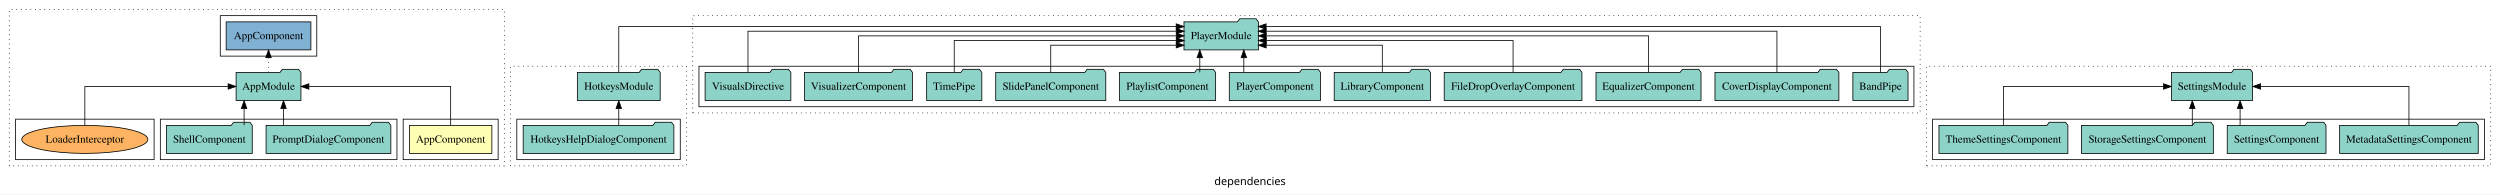
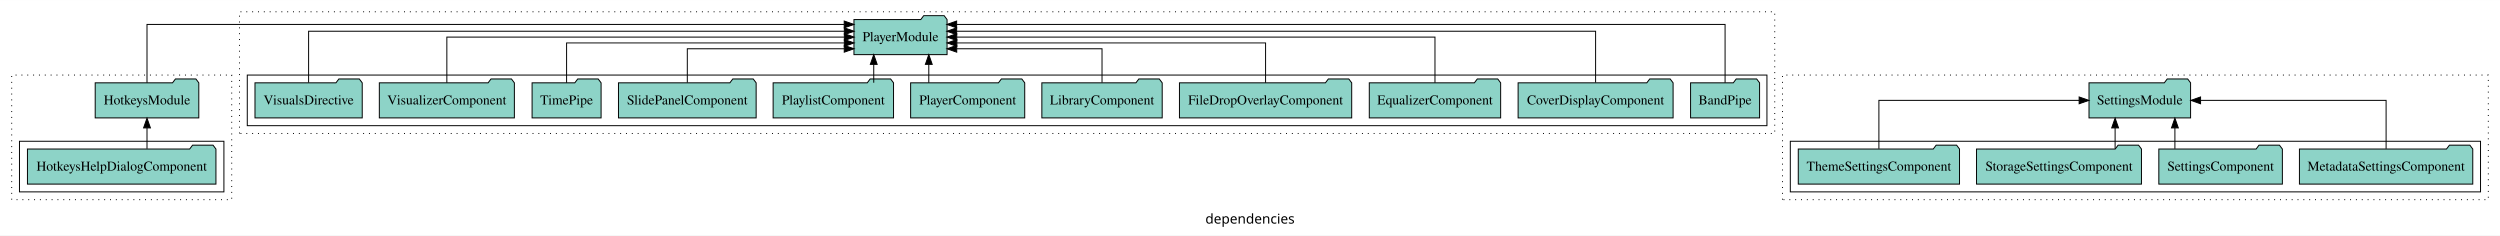
- <svg xmlns="http://www.w3.org/2000/svg" width="3212pt" height="250pt" viewBox="0.00 0.00 3212.00 249.80">
-   <g id="graph0" class="graph" transform="scale(1 1) rotate(0) translate(4 245.8)">
-     <polygon fill="white" stroke="transparent" points="-4,4 -4,-245.8 3208,-245.8 3208,4 -4,4" />
-     <text text-anchor="middle" x="1602" y="-8.2" font-family="sans-serif" font-size="14.00">dependencies</text>
+ <svg xmlns="http://www.w3.org/2000/svg" width="2568pt" height="242pt" viewBox="0.00 0.00 2568.00 241.80">
+   <g id="graph0" class="graph" transform="scale(1 1) rotate(0) translate(4 237.8)">
+     <polygon fill="white" stroke="transparent" points="-4,4 -4,-237.8 2564,-237.8 2564,4 -4,4" />
+     <text text-anchor="middle" x="1280" y="-8.2" font-family="sans-serif" font-size="14.00">dependencies</text>
    <g id="clust1" class="cluster">
-       <polygon fill="none" stroke="black" stroke-dasharray="1,5" points="8,-32.8 8,-233.8 644,-233.8 644,-32.8 8,-32.8" />
+       <polygon fill="none" stroke="black" stroke-dasharray="1,5" points="8,-32.8 8,-160.8 234,-160.8 234,-32.8 8,-32.8" />
    </g>
-     <g id="clust2" class="cluster">
-       <polygon fill="none" stroke="black" points="514,-40.8 514,-92.8 636,-92.8 636,-40.8 514,-40.8" />
-     </g>
-     <g id="clust4" class="cluster">
-       <polygon fill="none" stroke="black" points="202,-40.8 202,-92.8 506,-92.8 506,-40.8 202,-40.8" />
-     </g>
-     <g id="clust6" class="cluster">
-       <polygon fill="none" stroke="black" points="279,-173.8 279,-225.8 403,-225.8 403,-173.8 279,-173.8" />
+     <g id="clust3" class="cluster">
+       <polygon fill="none" stroke="black" points="16,-40.8 16,-92.8 226,-92.8 226,-40.8 16,-40.8" />
    </g>
    <g id="clust7" class="cluster">
-       <polygon fill="none" stroke="black" points="16,-40.8 16,-92.8 194,-92.8 194,-40.8 16,-40.8" />
+       <polygon fill="none" stroke="black" stroke-dasharray="1,5" points="242,-100.8 242,-225.8 1819,-225.8 1819,-100.8 242,-100.8" />
    </g>
-     <g id="clust8" class="cluster">
-       <polygon fill="none" stroke="black" stroke-dasharray="1,5" points="652,-32.8 652,-160.8 878,-160.8 878,-32.8 652,-32.8" />
+     <g id="clust9" class="cluster">
+       <polygon fill="none" stroke="black" points="250,-108.8 250,-160.8 1811,-160.8 1811,-108.8 250,-108.8" />
    </g>
-     <g id="clust10" class="cluster">
-       <polygon fill="none" stroke="black" points="660,-40.8 660,-92.8 870,-92.8 870,-40.8 660,-40.8" />
+     <g id="clust13" class="cluster">
+       <polygon fill="none" stroke="black" stroke-dasharray="1,5" points="1827,-32.8 1827,-160.8 2552,-160.8 2552,-32.8 1827,-32.8" />
    </g>
-     <g id="clust14" class="cluster">
-       <polygon fill="none" stroke="black" stroke-dasharray="1,5" points="886,-100.8 886,-225.8 2463,-225.8 2463,-100.8 886,-100.8" />
-     </g>
-     <g id="clust16" class="cluster">
-       <polygon fill="none" stroke="black" points="894,-108.8 894,-160.8 2455,-160.8 2455,-108.8 894,-108.8" />
-     </g>
-     <g id="clust20" class="cluster">
-       <polygon fill="none" stroke="black" stroke-dasharray="1,5" points="2471,-32.8 2471,-160.8 3196,-160.8 3196,-32.8 2471,-32.8" />
-     </g>
-     <g id="clust22" class="cluster">
-       <polygon fill="none" stroke="black" points="2479,-40.8 2479,-92.8 3188,-92.8 3188,-40.8 2479,-40.8" />
+     <g id="clust15" class="cluster">
+       <polygon fill="none" stroke="black" points="1835,-40.8 1835,-92.8 2544,-92.8 2544,-40.8 1835,-40.8" />
    </g>
    <g id="node1" class="node">
-       <polygon fill="#ffffb3" stroke="black" points="627.94,-84.8 522.06,-84.8 522.06,-48.8 627.94,-48.8 627.94,-84.8" />
-       <text text-anchor="middle" x="575" y="-62.6" font-family="Times,serif" font-size="14.00">AppComponent</text>
+       <polygon fill="#8dd3c7" stroke="black" points="217.81,-84.8 214.81,-88.8 193.81,-88.8 190.81,-84.8 24.19,-84.8 24.19,-48.8 217.81,-48.8 217.81,-84.8" />
+       <text text-anchor="middle" x="121" y="-62.6" font-family="Times,serif" font-size="14.00">HotkeysHelpDialogComponent</text>
    </g>
    <g id="node2" class="node">
-       <polygon fill="#8dd3c7" stroke="black" points="382.66,-152.8 379.66,-156.8 358.66,-156.8 355.66,-152.8 299.34,-152.8 299.34,-116.8 382.66,-116.8 382.66,-152.8" />
-       <text text-anchor="middle" x="341" y="-130.6" font-family="Times,serif" font-size="14.00">AppModule</text>
+       <polygon fill="#8dd3c7" stroke="black" points="200.21,-152.8 197.21,-156.8 176.21,-156.8 173.21,-152.8 93.79,-152.8 93.79,-116.8 200.21,-116.8 200.21,-152.8" />
+       <text text-anchor="middle" x="147" y="-130.6" font-family="Times,serif" font-size="14.00">HotkeysModule</text>
    </g>
    <g id="edge1" class="edge">
-       <path fill="none" stroke="black" d="M575,-85.02C575,-105.17 575,-134.8 575,-134.8 575,-134.8 392.83,-134.8 392.83,-134.8" />
-       <polygon fill="black" stroke="black" points="392.83,-131.3 382.83,-134.8 392.83,-138.3 392.83,-131.3" />
+       <path fill="none" stroke="black" d="M147,-85.02C147,-85.02 147,-106.53 147,-106.53" />
+       <polygon fill="black" stroke="black" points="143.5,-106.53 147,-116.53 150.5,-106.53 143.5,-106.53" />
+     </g>
+     <g id="node14" class="node">
+       <polygon fill="#8dd3c7" stroke="black" points="968.82,-217.8 965.82,-221.8 944.82,-221.8 941.82,-217.8 873.18,-217.8 873.18,-181.8 968.82,-181.8 968.82,-217.8" />
+       <text text-anchor="middle" x="921" y="-195.6" font-family="Times,serif" font-size="14.00">PlayerModule</text>
+     </g>
+     <g id="edge6" class="edge">
+       <path fill="none" stroke="black" d="M147,-152.89C147,-175.93 147,-212.8 147,-212.8 147,-212.8 863.17,-212.8 863.17,-212.8" />
+       <polygon fill="black" stroke="black" points="863.17,-216.3 873.17,-212.8 863.17,-209.3 863.17,-216.3" />
+     </g>
+     <g id="node3" class="node">
+       <polygon fill="#8dd3c7" stroke="black" points="1803.44,-152.8 1800.44,-156.8 1779.44,-156.8 1776.44,-152.8 1732.56,-152.8 1732.56,-116.8 1803.44,-116.8 1803.44,-152.8" />
+       <text text-anchor="middle" x="1768" y="-130.6" font-family="Times,serif" font-size="14.00">BandPipe</text>
+     </g>
+     <g id="edge2" class="edge">
+       <path fill="none" stroke="black" d="M1768,-152.89C1768,-175.93 1768,-212.8 1768,-212.8 1768,-212.8 978.66,-212.8 978.66,-212.8" />
+       <polygon fill="black" stroke="black" points="978.66,-209.3 968.66,-212.8 978.66,-216.3 978.66,-209.3" />
+     </g>
+     <g id="node4" class="node">
+       <polygon fill="#8dd3c7" stroke="black" points="1714.6,-152.8 1711.6,-156.8 1690.6,-156.8 1687.6,-152.8 1555.4,-152.8 1555.4,-116.8 1714.6,-116.8 1714.6,-152.8" />
+       <text text-anchor="middle" x="1635" y="-130.6" font-family="Times,serif" font-size="14.00">CoverDisplayComponent</text>
+     </g>
+     <g id="edge3" class="edge">
+       <path fill="none" stroke="black" d="M1635,-153.08C1635,-174.12 1635,-205.8 1635,-205.8 1635,-205.8 978.68,-205.8 978.68,-205.8" />
+       <polygon fill="black" stroke="black" points="978.68,-202.3 968.68,-205.8 978.68,-209.3 978.68,-202.3" />
    </g>
    <g id="node5" class="node">
-       <polygon fill="#80b1d3" stroke="black" points="395.44,-217.8 286.56,-217.8 286.56,-181.8 395.44,-181.8 395.44,-217.8" />
-       <text text-anchor="middle" x="341" y="-195.6" font-family="Times,serif" font-size="14.00">AppComponent </text>
+       <polygon fill="#8dd3c7" stroke="black" points="1537.47,-152.8 1534.47,-156.8 1513.47,-156.8 1510.47,-152.8 1402.53,-152.8 1402.53,-116.8 1537.47,-116.8 1537.47,-152.8" />
+       <text text-anchor="middle" x="1470" y="-130.6" font-family="Times,serif" font-size="14.00">EqualizerComponent</text>
    </g>
    <g id="edge4" class="edge">
-       <path fill="none" stroke="black" stroke-dasharray="1,5" d="M341,-152.91C341,-152.91 341,-171.79 341,-171.79" />
-       <polygon fill="black" stroke="black" points="337.5,-171.79 341,-181.79 344.5,-171.79 337.5,-171.79" />
-     </g>
-     <g id="node3" class="node">
-       <polygon fill="#8dd3c7" stroke="black" points="498.16,-84.8 495.16,-88.8 474.16,-88.8 471.16,-84.8 337.84,-84.8 337.84,-48.8 498.16,-48.8 498.16,-84.8" />
-       <text text-anchor="middle" x="418" y="-62.6" font-family="Times,serif" font-size="14.00">PromptDialogComponent</text>
-     </g>
-     <g id="edge2" class="edge">
-       <path fill="none" stroke="black" d="M360.25,-85.02C360.25,-85.02 360.25,-106.53 360.25,-106.53" />
-       <polygon fill="black" stroke="black" points="356.75,-106.53 360.25,-116.53 363.75,-106.53 356.75,-106.53" />
-     </g>
-     <g id="node4" class="node">
-       <polygon fill="#8dd3c7" stroke="black" points="320.11,-84.8 317.11,-88.8 296.11,-88.8 293.11,-84.8 209.89,-84.8 209.89,-48.8 320.11,-48.8 320.11,-84.8" />
-       <text text-anchor="middle" x="265" y="-62.6" font-family="Times,serif" font-size="14.00">ShellComponent</text>
-     </g>
-     <g id="edge3" class="edge">
-       <path fill="none" stroke="black" d="M309.61,-85.02C309.61,-85.02 309.61,-106.53 309.61,-106.53" />
-       <polygon fill="black" stroke="black" points="306.11,-106.53 309.61,-116.53 313.11,-106.53 306.11,-106.53" />
+       <path fill="none" stroke="black" d="M1470,-152.91C1470,-172.14 1470,-199.8 1470,-199.8 1470,-199.8 978.76,-199.8 978.76,-199.8" />
+       <polygon fill="black" stroke="black" points="978.76,-196.3 968.76,-199.8 978.76,-203.3 978.76,-196.3" />
    </g>
    <g id="node6" class="node">
-       <ellipse fill="#fdb462" stroke="black" cx="105" cy="-66.8" rx="80.98" ry="18" />
-       <text text-anchor="middle" x="105" y="-62.6" font-family="Times,serif" font-size="14.00">LoaderInterceptor</text>
+       <polygon fill="#8dd3c7" stroke="black" points="1384.47,-152.8 1381.47,-156.8 1360.47,-156.8 1357.47,-152.8 1207.53,-152.8 1207.53,-116.8 1384.47,-116.8 1384.47,-152.8" />
+       <text text-anchor="middle" x="1296" y="-130.6" font-family="Times,serif" font-size="14.00">FileDropOverlayComponent</text>
    </g>
    <g id="edge5" class="edge">
-       <path fill="none" stroke="black" d="M105,-85.02C105,-105.17 105,-134.8 105,-134.8 105,-134.8 289.08,-134.8 289.08,-134.8" />
-       <polygon fill="black" stroke="black" points="289.08,-138.3 299.08,-134.8 289.08,-131.3 289.08,-138.3" />
+       <path fill="none" stroke="black" d="M1296,-152.82C1296,-170.17 1296,-193.8 1296,-193.8 1296,-193.8 978.87,-193.8 978.87,-193.8" />
+       <polygon fill="black" stroke="black" points="978.87,-190.3 968.87,-193.8 978.87,-197.3 978.87,-190.3" />
    </g>
    <g id="node7" class="node">
-       <polygon fill="#8dd3c7" stroke="black" points="861.81,-84.8 858.81,-88.8 837.81,-88.8 834.81,-84.8 668.19,-84.8 668.19,-48.8 861.81,-48.8 861.81,-84.8" />
-       <text text-anchor="middle" x="765" y="-62.6" font-family="Times,serif" font-size="14.00">HotkeysHelpDialogComponent</text>
+       <polygon fill="#8dd3c7" stroke="black" points="1189.81,-152.8 1186.81,-156.8 1165.81,-156.8 1162.81,-152.8 1066.19,-152.8 1066.19,-116.8 1189.81,-116.8 1189.81,-152.8" />
+       <text text-anchor="middle" x="1128" y="-130.6" font-family="Times,serif" font-size="14.00">LibraryComponent</text>
+     </g>
+     <g id="edge7" class="edge">
+       <path fill="none" stroke="black" d="M1128,-153.04C1128,-168.37 1128,-187.8 1128,-187.8 1128,-187.8 978.75,-187.8 978.75,-187.8" />
+       <polygon fill="black" stroke="black" points="978.75,-184.3 968.75,-187.8 978.75,-191.3 978.75,-184.3" />
    </g>
    <g id="node8" class="node">
-       <polygon fill="#8dd3c7" stroke="black" points="844.21,-152.8 841.21,-156.8 820.21,-156.8 817.21,-152.8 737.79,-152.8 737.79,-116.8 844.21,-116.8 844.21,-152.8" />
-       <text text-anchor="middle" x="791" y="-130.6" font-family="Times,serif" font-size="14.00">HotkeysModule</text>
+       <polygon fill="#8dd3c7" stroke="black" points="1048.6,-152.8 1045.6,-156.8 1024.6,-156.8 1021.6,-152.8 931.4,-152.8 931.4,-116.8 1048.6,-116.8 1048.6,-152.8" />
+       <text text-anchor="middle" x="990" y="-130.6" font-family="Times,serif" font-size="14.00">PlayerComponent</text>
    </g>
-     <g id="edge6" class="edge">
-       <path fill="none" stroke="black" d="M791,-85.02C791,-85.02 791,-106.53 791,-106.53" />
-       <polygon fill="black" stroke="black" points="787.5,-106.53 791,-116.53 794.5,-106.53 787.5,-106.53" />
+     <g id="edge8" class="edge">
+       <path fill="none" stroke="black" d="M950.06,-152.91C950.06,-152.91 950.06,-171.79 950.06,-171.79" />
+       <polygon fill="black" stroke="black" points="946.56,-171.79 950.06,-181.79 953.56,-171.79 946.56,-171.79" />
    </g>
-     <g id="node20" class="node">
-       <polygon fill="#8dd3c7" stroke="black" points="1612.82,-217.8 1609.82,-221.8 1588.82,-221.8 1585.82,-217.8 1517.18,-217.8 1517.18,-181.8 1612.82,-181.8 1612.82,-217.8" />
-       <text text-anchor="middle" x="1565" y="-195.6" font-family="Times,serif" font-size="14.00">PlayerModule</text>
+     <g id="node9" class="node">
+       <polygon fill="#8dd3c7" stroke="black" points="913.84,-152.8 910.84,-156.8 889.84,-156.8 886.84,-152.8 790.16,-152.8 790.16,-116.8 913.84,-116.8 913.84,-152.8" />
+       <text text-anchor="middle" x="852" y="-130.6" font-family="Times,serif" font-size="14.00">PlaylistComponent</text>
+     </g>
+     <g id="edge9" class="edge">
+       <path fill="none" stroke="black" d="M893.51,-152.91C893.51,-152.91 893.51,-171.79 893.51,-171.79" />
+       <polygon fill="black" stroke="black" points="890.01,-171.79 893.51,-181.79 897.01,-171.79 890.01,-171.79" />
+     </g>
+     <g id="node10" class="node">
+       <polygon fill="#8dd3c7" stroke="black" points="772.71,-152.8 769.71,-156.8 748.71,-156.8 745.71,-152.8 631.29,-152.8 631.29,-116.8 772.71,-116.8 772.71,-152.8" />
+       <text text-anchor="middle" x="702" y="-130.6" font-family="Times,serif" font-size="14.00">SlidePanelComponent</text>
+     </g>
+     <g id="edge10" class="edge">
+       <path fill="none" stroke="black" d="M702,-153.04C702,-168.37 702,-187.8 702,-187.8 702,-187.8 863.21,-187.8 863.21,-187.8" />
+       <polygon fill="black" stroke="black" points="863.21,-191.3 873.21,-187.8 863.21,-184.3 863.21,-191.3" />
+     </g>
+     <g id="node11" class="node">
+       <polygon fill="#8dd3c7" stroke="black" points="613.44,-152.8 610.44,-156.8 589.44,-156.8 586.44,-152.8 542.56,-152.8 542.56,-116.8 613.44,-116.8 613.44,-152.8" />
+       <text text-anchor="middle" x="578" y="-130.6" font-family="Times,serif" font-size="14.00">TimePipe</text>
    </g>
    <g id="edge11" class="edge">
-       <path fill="none" stroke="black" d="M791,-153.05C791,-175.82 791,-211.8 791,-211.8 791,-211.8 1507.17,-211.8 1507.17,-211.8" />
-       <polygon fill="black" stroke="black" points="1507.17,-215.3 1517.17,-211.8 1507.17,-208.3 1507.17,-215.3" />
-     </g>
-     <g id="node9" class="node">
-       <polygon fill="#8dd3c7" stroke="black" points="2447.44,-152.8 2444.44,-156.8 2423.44,-156.8 2420.44,-152.8 2376.56,-152.8 2376.56,-116.8 2447.44,-116.8 2447.44,-152.8" />
-       <text text-anchor="middle" x="2412" y="-130.6" font-family="Times,serif" font-size="14.00">BandPipe</text>
-     </g>
-     <g id="edge7" class="edge">
-       <path fill="none" stroke="black" d="M2412,-153.05C2412,-175.82 2412,-211.8 2412,-211.8 2412,-211.8 1622.66,-211.8 1622.66,-211.8" />
-       <polygon fill="black" stroke="black" points="1622.66,-208.3 1612.66,-211.8 1622.66,-215.3 1622.66,-208.3" />
-     </g>
-     <g id="node10" class="node">
-       <polygon fill="#8dd3c7" stroke="black" points="2358.6,-152.8 2355.6,-156.8 2334.6,-156.8 2331.6,-152.8 2199.4,-152.8 2199.4,-116.8 2358.6,-116.8 2358.6,-152.8" />
-       <text text-anchor="middle" x="2279" y="-130.6" font-family="Times,serif" font-size="14.00">CoverDisplayComponent</text>
-     </g>
-     <g id="edge8" class="edge">
-       <path fill="none" stroke="black" d="M2279,-153.08C2279,-174.12 2279,-205.8 2279,-205.8 2279,-205.8 1622.68,-205.8 1622.68,-205.8" />
-       <polygon fill="black" stroke="black" points="1622.68,-202.3 1612.68,-205.8 1622.68,-209.3 1622.68,-202.3" />
-     </g>
-     <g id="node11" class="node">
-       <polygon fill="#8dd3c7" stroke="black" points="2181.47,-152.8 2178.47,-156.8 2157.47,-156.8 2154.47,-152.8 2046.53,-152.8 2046.53,-116.8 2181.47,-116.8 2181.47,-152.8" />
-       <text text-anchor="middle" x="2114" y="-130.6" font-family="Times,serif" font-size="14.00">EqualizerComponent</text>
-     </g>
-     <g id="edge9" class="edge">
-       <path fill="none" stroke="black" d="M2114,-152.91C2114,-172.14 2114,-199.8 2114,-199.8 2114,-199.8 1622.76,-199.8 1622.76,-199.8" />
-       <polygon fill="black" stroke="black" points="1622.76,-196.3 1612.76,-199.8 1622.76,-203.3 1622.76,-196.3" />
+       <path fill="none" stroke="black" d="M578,-152.82C578,-170.17 578,-193.8 578,-193.8 578,-193.8 863.31,-193.8 863.31,-193.8" />
+       <polygon fill="black" stroke="black" points="863.31,-197.3 873.31,-193.8 863.31,-190.3 863.31,-197.3" />
    </g>
    <g id="node12" class="node">
-       <polygon fill="#8dd3c7" stroke="black" points="2028.47,-152.8 2025.47,-156.8 2004.47,-156.8 2001.47,-152.8 1851.53,-152.8 1851.53,-116.8 2028.47,-116.8 2028.47,-152.8" />
-       <text text-anchor="middle" x="1940" y="-130.6" font-family="Times,serif" font-size="14.00">FileDropOverlayComponent</text>
+       <polygon fill="#8dd3c7" stroke="black" points="524.36,-152.8 521.36,-156.8 500.36,-156.8 497.36,-152.8 385.64,-152.8 385.64,-116.8 524.36,-116.8 524.36,-152.8" />
+       <text text-anchor="middle" x="455" y="-130.6" font-family="Times,serif" font-size="14.00">VisualizerComponent</text>
    </g>
-     <g id="edge10" class="edge">
-       <path fill="none" stroke="black" d="M1940,-152.82C1940,-170.17 1940,-193.8 1940,-193.8 1940,-193.8 1622.87,-193.8 1622.87,-193.8" />
-       <polygon fill="black" stroke="black" points="1622.87,-190.3 1612.87,-193.8 1622.87,-197.3 1622.87,-190.3" />
+     <g id="edge12" class="edge">
+       <path fill="none" stroke="black" d="M455,-152.91C455,-172.14 455,-199.8 455,-199.8 455,-199.8 863.32,-199.8 863.32,-199.8" />
+       <polygon fill="black" stroke="black" points="863.32,-203.3 873.32,-199.8 863.32,-196.3 863.32,-203.3" />
    </g>
    <g id="node13" class="node">
-       <polygon fill="#8dd3c7" stroke="black" points="1833.81,-152.8 1830.81,-156.8 1809.81,-156.8 1806.81,-152.8 1710.19,-152.8 1710.19,-116.8 1833.81,-116.8 1833.81,-152.8" />
-       <text text-anchor="middle" x="1772" y="-130.6" font-family="Times,serif" font-size="14.00">LibraryComponent</text>
-     </g>
-     <g id="edge12" class="edge">
-       <path fill="none" stroke="black" d="M1772,-153.04C1772,-168.37 1772,-187.8 1772,-187.8 1772,-187.8 1622.75,-187.8 1622.75,-187.8" />
-       <polygon fill="black" stroke="black" points="1622.75,-184.3 1612.75,-187.8 1622.75,-191.3 1622.75,-184.3" />
-     </g>
-     <g id="node14" class="node">
-       <polygon fill="#8dd3c7" stroke="black" points="1692.6,-152.8 1689.6,-156.8 1668.6,-156.8 1665.6,-152.8 1575.4,-152.8 1575.4,-116.8 1692.6,-116.8 1692.6,-152.8" />
-       <text text-anchor="middle" x="1634" y="-130.6" font-family="Times,serif" font-size="14.00">PlayerComponent</text>
+       <polygon fill="#8dd3c7" stroke="black" points="368.08,-152.8 365.08,-156.8 344.08,-156.8 341.08,-152.8 257.92,-152.8 257.92,-116.8 368.08,-116.8 368.08,-152.8" />
+       <text text-anchor="middle" x="313" y="-130.6" font-family="Times,serif" font-size="14.00">VisualsDirective</text>
    </g>
    <g id="edge13" class="edge">
-       <path fill="none" stroke="black" d="M1594.06,-152.91C1594.06,-152.91 1594.06,-171.79 1594.06,-171.79" />
-       <polygon fill="black" stroke="black" points="1590.56,-171.79 1594.06,-181.79 1597.56,-171.79 1590.56,-171.79" />
+       <path fill="none" stroke="black" d="M313,-153.08C313,-174.12 313,-205.8 313,-205.8 313,-205.8 863.29,-205.8 863.29,-205.8" />
+       <polygon fill="black" stroke="black" points="863.29,-209.3 873.29,-205.8 863.29,-202.3 863.29,-209.3" />
    </g>
    <g id="node15" class="node">
-       <polygon fill="#8dd3c7" stroke="black" points="1557.84,-152.8 1554.84,-156.8 1533.84,-156.8 1530.84,-152.8 1434.16,-152.8 1434.16,-116.8 1557.84,-116.8 1557.84,-152.8" />
-       <text text-anchor="middle" x="1496" y="-130.6" font-family="Times,serif" font-size="14.00">PlaylistComponent</text>
+       <polygon fill="#8dd3c7" stroke="black" points="2536.03,-84.8 2533.03,-88.8 2512.03,-88.8 2509.03,-84.8 2357.97,-84.8 2357.97,-48.8 2536.03,-48.8 2536.03,-84.8" />
+       <text text-anchor="middle" x="2447" y="-62.6" font-family="Times,serif" font-size="14.00">MetadataSettingsComponent</text>
+     </g>
+     <g id="node19" class="node">
+       <polygon fill="#8dd3c7" stroke="black" points="2246.17,-152.8 2243.17,-156.8 2222.17,-156.8 2219.17,-152.8 2141.83,-152.8 2141.83,-116.8 2246.17,-116.8 2246.17,-152.8" />
+       <text text-anchor="middle" x="2194" y="-130.6" font-family="Times,serif" font-size="14.00">SettingsModule</text>
    </g>
    <g id="edge14" class="edge">
-       <path fill="none" stroke="black" d="M1537.51,-152.91C1537.51,-152.91 1537.51,-171.79 1537.51,-171.79" />
-       <polygon fill="black" stroke="black" points="1534.01,-171.79 1537.51,-181.79 1541.01,-171.79 1534.01,-171.79" />
+       <path fill="none" stroke="black" d="M2447,-85.02C2447,-105.17 2447,-134.8 2447,-134.8 2447,-134.8 2256.42,-134.8 2256.42,-134.8" />
+       <polygon fill="black" stroke="black" points="2256.42,-131.3 2246.42,-134.8 2256.42,-138.3 2256.42,-131.3" />
    </g>
    <g id="node16" class="node">
-       <polygon fill="#8dd3c7" stroke="black" points="1416.71,-152.8 1413.71,-156.8 1392.71,-156.8 1389.71,-152.8 1275.29,-152.8 1275.29,-116.8 1416.71,-116.8 1416.71,-152.8" />
-       <text text-anchor="middle" x="1346" y="-130.6" font-family="Times,serif" font-size="14.00">SlidePanelComponent</text>
+       <polygon fill="#8dd3c7" stroke="black" points="2340.45,-84.8 2337.45,-88.8 2316.45,-88.8 2313.45,-84.8 2213.55,-84.8 2213.55,-48.8 2340.45,-48.8 2340.45,-84.8" />
+       <text text-anchor="middle" x="2277" y="-62.6" font-family="Times,serif" font-size="14.00">SettingsComponent</text>
    </g>
    <g id="edge15" class="edge">
-       <path fill="none" stroke="black" d="M1346,-153.04C1346,-168.37 1346,-187.8 1346,-187.8 1346,-187.8 1507.21,-187.8 1507.21,-187.8" />
-       <polygon fill="black" stroke="black" points="1507.21,-191.3 1517.21,-187.8 1507.21,-184.3 1507.21,-191.3" />
+       <path fill="none" stroke="black" d="M2230.06,-85.02C2230.06,-85.02 2230.06,-106.53 2230.06,-106.53" />
+       <polygon fill="black" stroke="black" points="2226.56,-106.53 2230.06,-116.53 2233.56,-106.53 2226.56,-106.53" />
    </g>
    <g id="node17" class="node">
-       <polygon fill="#8dd3c7" stroke="black" points="1257.44,-152.8 1254.44,-156.8 1233.44,-156.8 1230.44,-152.8 1186.56,-152.8 1186.56,-116.8 1257.44,-116.8 1257.44,-152.8" />
-       <text text-anchor="middle" x="1222" y="-130.6" font-family="Times,serif" font-size="14.00">TimePipe</text>
+       <polygon fill="#8dd3c7" stroke="black" points="2195.71,-84.8 2192.71,-88.8 2171.71,-88.8 2168.71,-84.8 2026.29,-84.8 2026.29,-48.8 2195.71,-48.8 2195.71,-84.8" />
+       <text text-anchor="middle" x="2111" y="-62.6" font-family="Times,serif" font-size="14.00">StorageSettingsComponent</text>
    </g>
    <g id="edge16" class="edge">
-       <path fill="none" stroke="black" d="M1222,-152.82C1222,-170.17 1222,-193.8 1222,-193.8 1222,-193.8 1507.31,-193.8 1507.31,-193.8" />
-       <polygon fill="black" stroke="black" points="1507.31,-197.3 1517.31,-193.8 1507.31,-190.3 1507.31,-197.3" />
+       <path fill="none" stroke="black" d="M2168.64,-85.02C2168.64,-85.02 2168.64,-106.53 2168.64,-106.53" />
+       <polygon fill="black" stroke="black" points="2165.14,-106.53 2168.64,-116.53 2172.14,-106.53 2165.14,-106.53" />
    </g>
    <g id="node18" class="node">
-       <polygon fill="#8dd3c7" stroke="black" points="1168.36,-152.8 1165.36,-156.8 1144.36,-156.8 1141.36,-152.8 1029.64,-152.8 1029.64,-116.8 1168.36,-116.8 1168.36,-152.8" />
-       <text text-anchor="middle" x="1099" y="-130.6" font-family="Times,serif" font-size="14.00">VisualizerComponent</text>
+       <polygon fill="#8dd3c7" stroke="black" points="2008.82,-84.8 2005.82,-88.8 1984.82,-88.8 1981.82,-84.8 1843.18,-84.8 1843.18,-48.8 2008.82,-48.8 2008.82,-84.8" />
+       <text text-anchor="middle" x="1926" y="-62.6" font-family="Times,serif" font-size="14.00">ThemeSettingsComponent</text>
    </g>
    <g id="edge17" class="edge">
-       <path fill="none" stroke="black" d="M1099,-152.91C1099,-172.14 1099,-199.8 1099,-199.8 1099,-199.8 1507.32,-199.8 1507.32,-199.8" />
-       <polygon fill="black" stroke="black" points="1507.32,-203.3 1517.32,-199.8 1507.32,-196.3 1507.32,-203.3" />
-     </g>
-     <g id="node19" class="node">
-       <polygon fill="#8dd3c7" stroke="black" points="1012.08,-152.8 1009.08,-156.8 988.08,-156.8 985.08,-152.8 901.92,-152.8 901.92,-116.8 1012.08,-116.8 1012.08,-152.8" />
-       <text text-anchor="middle" x="957" y="-130.6" font-family="Times,serif" font-size="14.00">VisualsDirective</text>
-     </g>
-     <g id="edge18" class="edge">
-       <path fill="none" stroke="black" d="M957,-153.08C957,-174.12 957,-205.8 957,-205.8 957,-205.8 1507.29,-205.8 1507.29,-205.8" />
-       <polygon fill="black" stroke="black" points="1507.29,-209.3 1517.29,-205.8 1507.29,-202.3 1507.29,-209.3" />
-     </g>
-     <g id="node21" class="node">
-       <polygon fill="#8dd3c7" stroke="black" points="3180.03,-84.8 3177.03,-88.8 3156.03,-88.8 3153.03,-84.8 3001.97,-84.8 3001.97,-48.8 3180.03,-48.8 3180.03,-84.8" />
-       <text text-anchor="middle" x="3091" y="-62.6" font-family="Times,serif" font-size="14.00">MetadataSettingsComponent</text>
-     </g>
-     <g id="node25" class="node">
-       <polygon fill="#8dd3c7" stroke="black" points="2890.17,-152.8 2887.17,-156.8 2866.17,-156.8 2863.17,-152.8 2785.83,-152.8 2785.83,-116.8 2890.17,-116.8 2890.17,-152.8" />
-       <text text-anchor="middle" x="2838" y="-130.6" font-family="Times,serif" font-size="14.00">SettingsModule</text>
-     </g>
-     <g id="edge19" class="edge">
-       <path fill="none" stroke="black" d="M3091,-85.02C3091,-105.17 3091,-134.8 3091,-134.8 3091,-134.8 2900.42,-134.8 2900.42,-134.8" />
-       <polygon fill="black" stroke="black" points="2900.42,-131.3 2890.42,-134.8 2900.42,-138.3 2900.42,-131.3" />
-     </g>
-     <g id="node22" class="node">
-       <polygon fill="#8dd3c7" stroke="black" points="2984.45,-84.8 2981.45,-88.8 2960.45,-88.8 2957.45,-84.8 2857.55,-84.8 2857.55,-48.8 2984.45,-48.8 2984.45,-84.8" />
-       <text text-anchor="middle" x="2921" y="-62.6" font-family="Times,serif" font-size="14.00">SettingsComponent</text>
-     </g>
-     <g id="edge20" class="edge">
-       <path fill="none" stroke="black" d="M2874.06,-85.02C2874.06,-85.02 2874.06,-106.53 2874.06,-106.53" />
-       <polygon fill="black" stroke="black" points="2870.56,-106.53 2874.06,-116.53 2877.56,-106.53 2870.56,-106.53" />
-     </g>
-     <g id="node23" class="node">
-       <polygon fill="#8dd3c7" stroke="black" points="2839.71,-84.8 2836.71,-88.8 2815.71,-88.8 2812.71,-84.8 2670.29,-84.8 2670.29,-48.8 2839.71,-48.8 2839.71,-84.8" />
-       <text text-anchor="middle" x="2755" y="-62.6" font-family="Times,serif" font-size="14.00">StorageSettingsComponent</text>
-     </g>
-     <g id="edge21" class="edge">
-       <path fill="none" stroke="black" d="M2812.64,-85.02C2812.64,-85.02 2812.64,-106.53 2812.64,-106.53" />
-       <polygon fill="black" stroke="black" points="2809.14,-106.53 2812.64,-116.53 2816.14,-106.53 2809.14,-106.53" />
-     </g>
-     <g id="node24" class="node">
-       <polygon fill="#8dd3c7" stroke="black" points="2652.82,-84.8 2649.82,-88.8 2628.82,-88.8 2625.82,-84.8 2487.18,-84.8 2487.18,-48.8 2652.82,-48.8 2652.82,-84.8" />
-       <text text-anchor="middle" x="2570" y="-62.6" font-family="Times,serif" font-size="14.00">ThemeSettingsComponent</text>
-     </g>
-     <g id="edge22" class="edge">
-       <path fill="none" stroke="black" d="M2570,-85.02C2570,-105.17 2570,-134.8 2570,-134.8 2570,-134.8 2775.69,-134.8 2775.69,-134.8" />
-       <polygon fill="black" stroke="black" points="2775.69,-138.3 2785.69,-134.8 2775.69,-131.3 2775.69,-138.3" />
+       <path fill="none" stroke="black" d="M1926,-85.02C1926,-105.17 1926,-134.8 1926,-134.8 1926,-134.8 2131.69,-134.8 2131.69,-134.8" />
+       <polygon fill="black" stroke="black" points="2131.69,-138.3 2141.69,-134.8 2131.69,-131.3 2131.69,-138.3" />
    </g>
  </g>
</svg>
